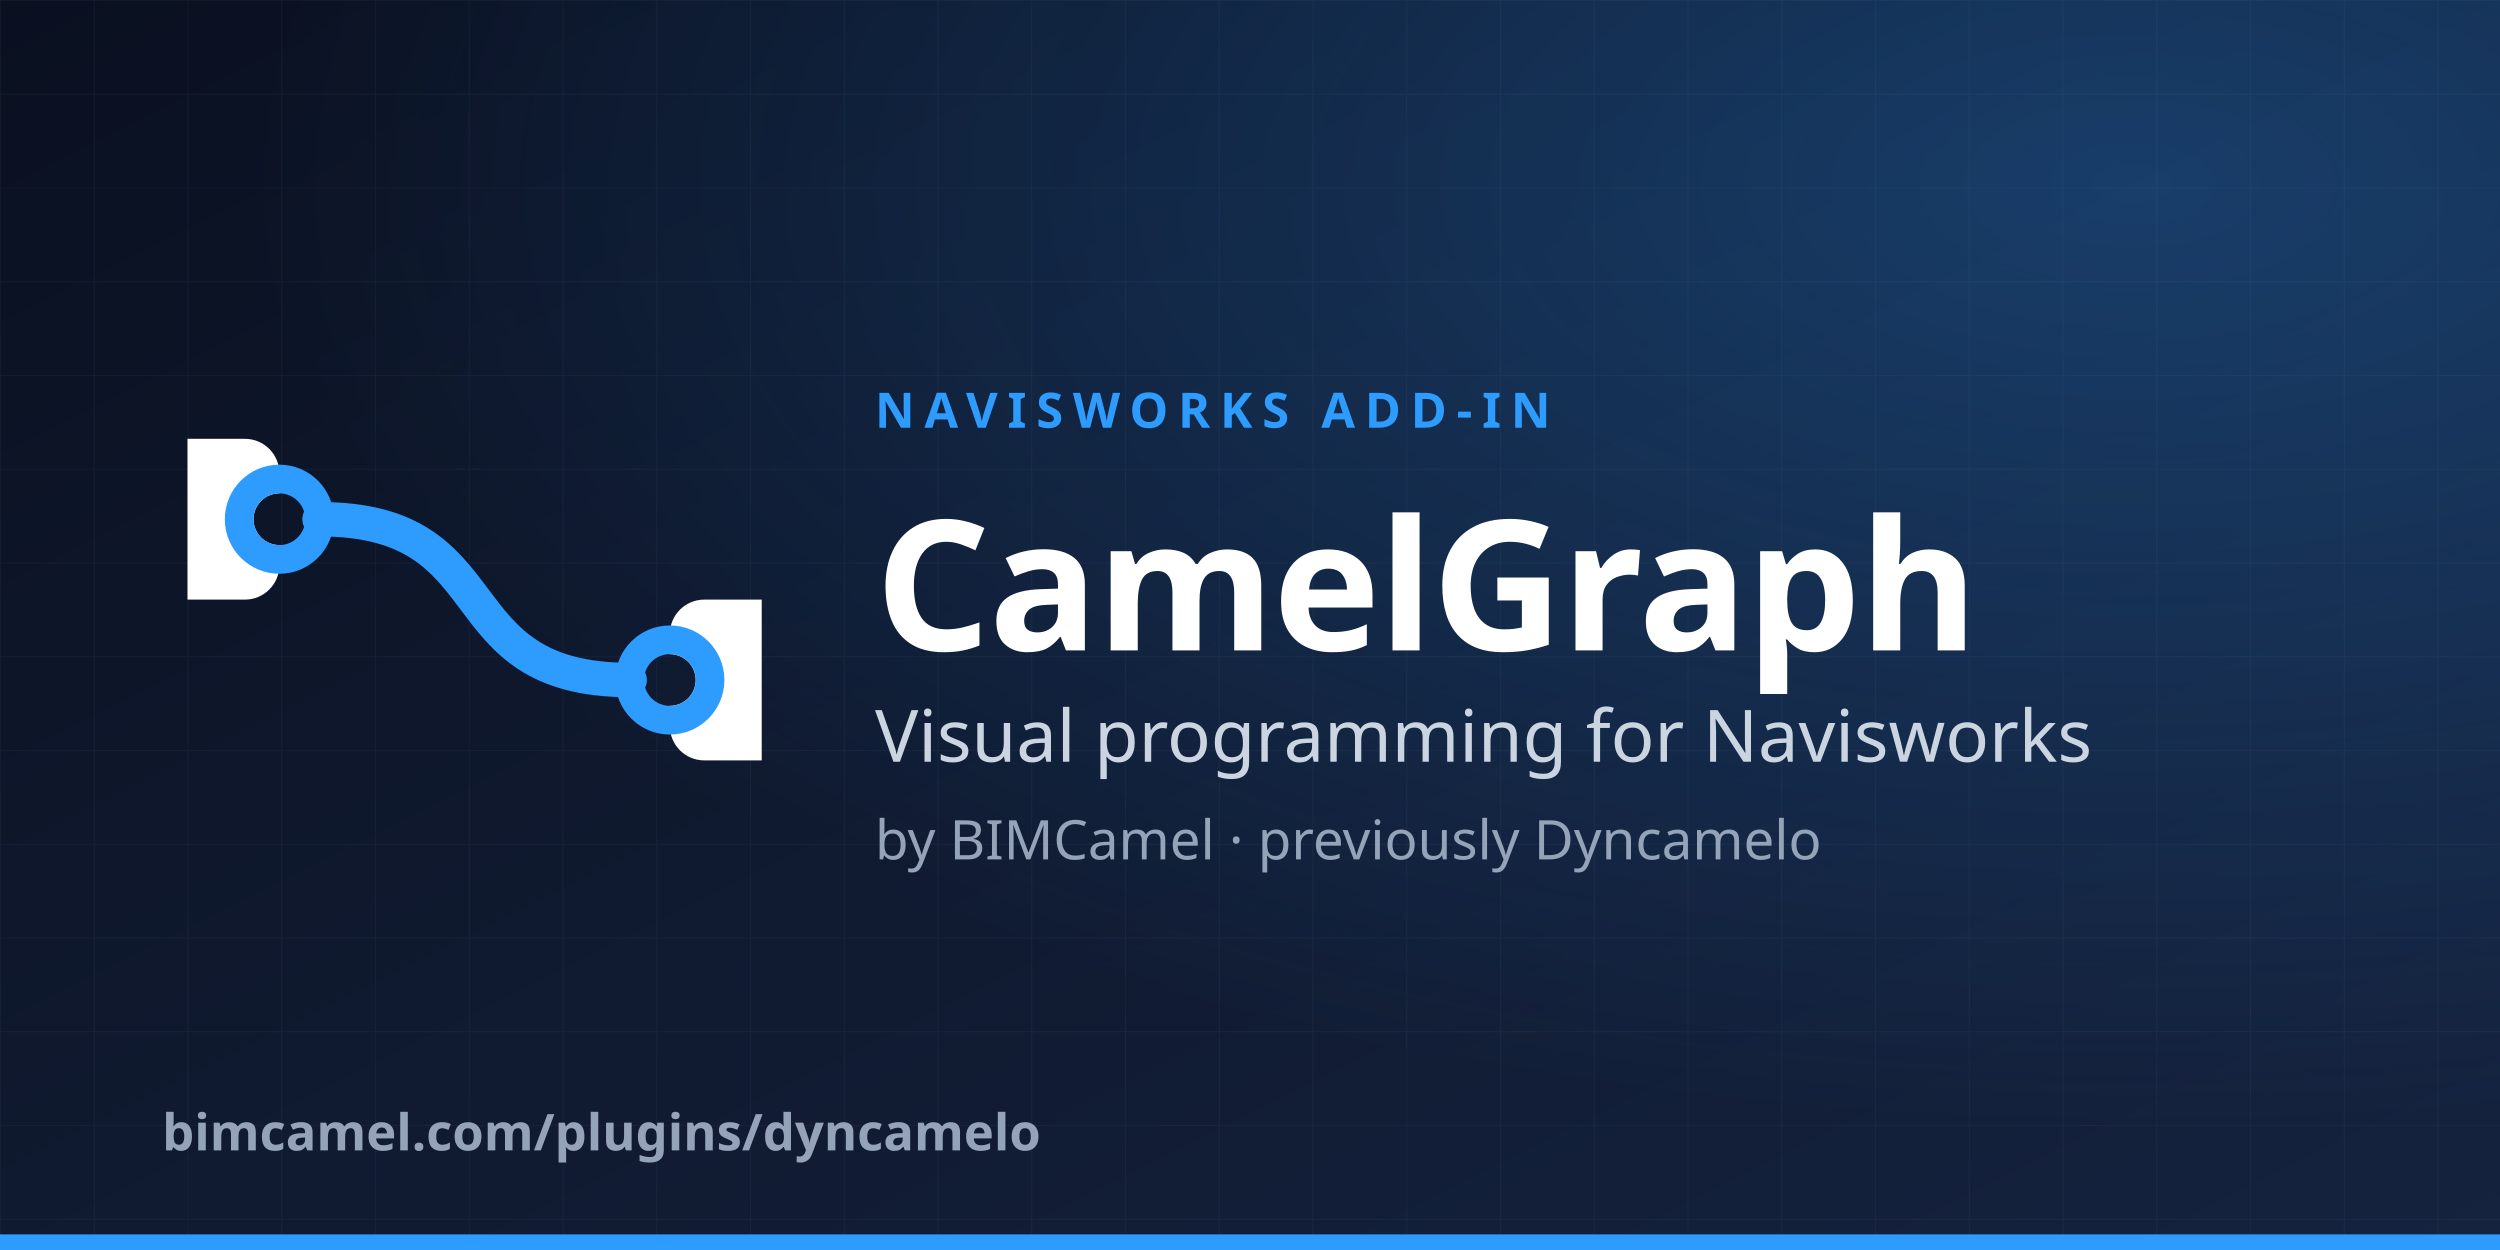
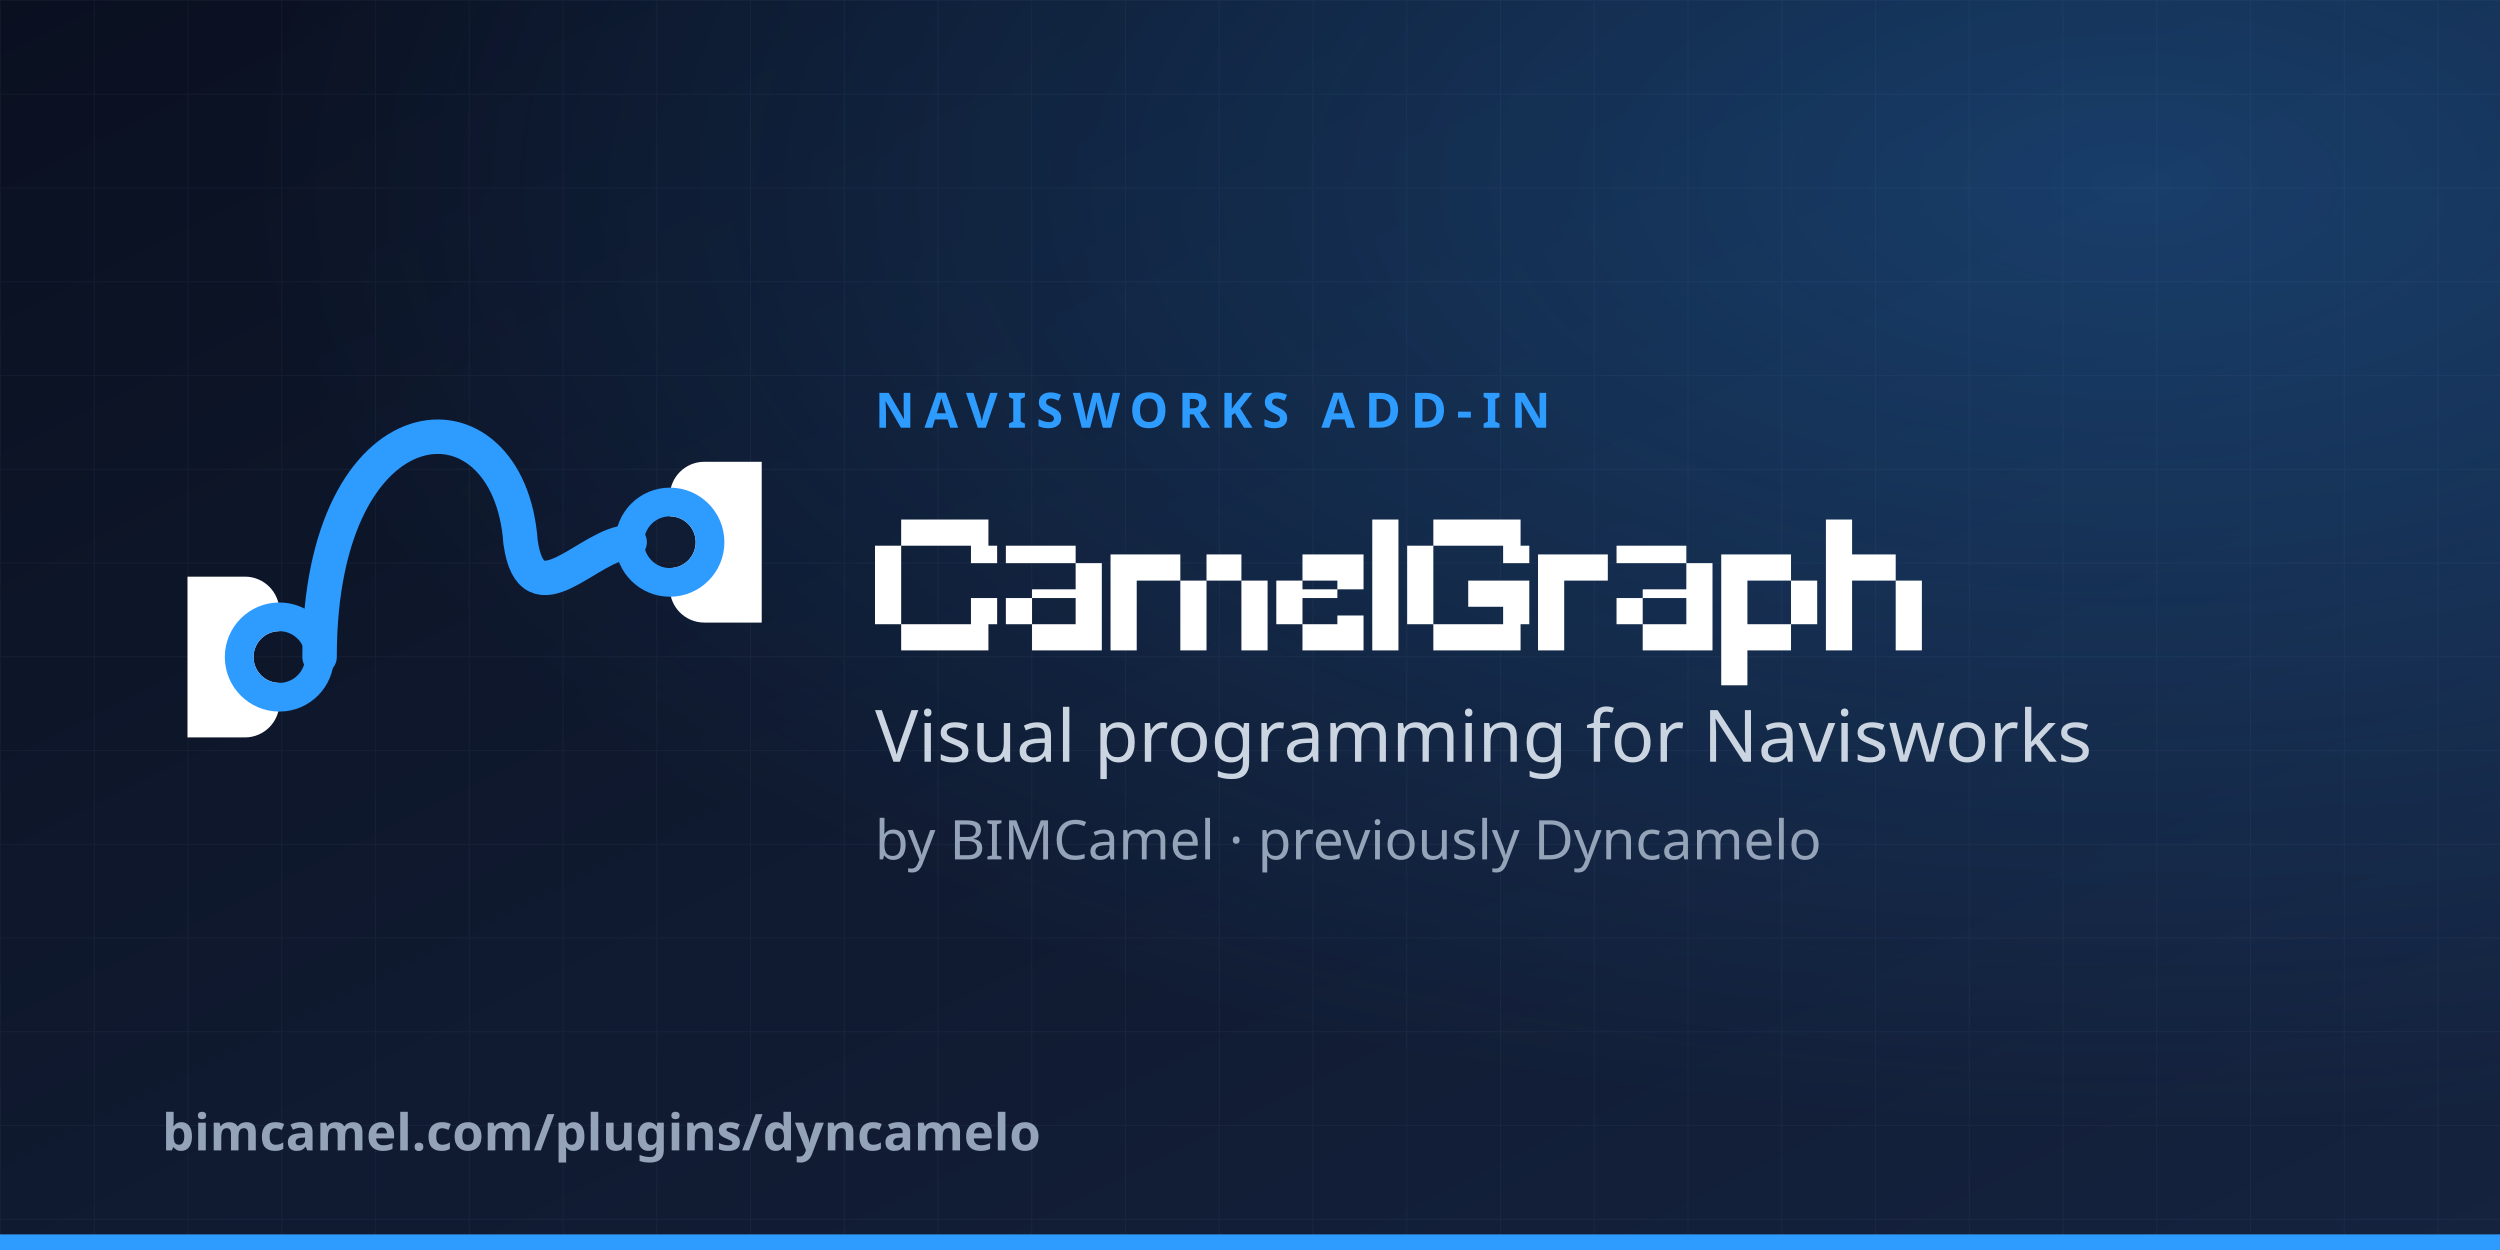
<svg xmlns="http://www.w3.org/2000/svg" viewBox="0 0 1280 640" width="1280" height="640">
  <defs>
    <linearGradient id="bg" x1="0" y1="0" x2="1" y2="1">
      <stop offset="0" stop-color="#0A1020" />
      <stop offset="1" stop-color="#15233F" />
    </linearGradient>
    <radialGradient id="wash" cx="0.85" cy="0.15" r="0.75">
      <stop offset="0" stop-color="#2E9BFF" stop-opacity="0.28" />
      <stop offset="1" stop-color="#2E9BFF" stop-opacity="0" />
    </radialGradient>
    <pattern id="grid" width="48" height="48" patternUnits="userSpaceOnUse">
      <path d="M48 0H0V48" fill="none" stroke="#94a3b8" stroke-opacity="0.06" />
    </pattern>
  </defs>
  <rect width="1280" height="640" fill="url(#bg)" />
  <rect width="1280" height="640" fill="url(#grid)" />
  <rect width="1280" height="640" fill="url(#wash)" />
  <svg x="96" y="160" viewBox="0 0 100 100" width="294" height="294">
    <defs>
      <clipPath id="c">
        <rect width="100" height="100" />
      </clipPath>
    </defs>
    <g clip-path="url(#c)">
      <g>
-         <path d="M-6 22 h16 a6 6 0 0 1 6 6 v3.5 a4.5 4.5 0 0 0 0 9.0 v3.5 a6 6 0 0 1 -6 6 h-16 z" fill="#FFFFFF" />
-         <path d="M106 50 h-16 a6 6 0 0 0 -6 6 v3.5 a4.5 4.5 0 0 1 0 9.0 v3.5 a6 6 0 0 0 6 6 h16 z" fill="#FFFFFF" />
-         <path d="M23.0 36.0 C56 36.0 44 64.0 77.0 64.0" fill="none" stroke="#2E9BFF" stroke-width="6" stroke-linecap="round" />
-         <circle cx="16.0" cy="36.0" r="7.0" fill="none" stroke="#2E9BFF" stroke-width="5.0" />
-         <circle cx="84.0" cy="64.0" r="7.0" fill="none" stroke="#2E9BFF" stroke-width="5.0" />
+         <path d="M-6 46 h16 a6 6 0 0 1 6 6 v3.5 a4.5 4.5 0 0 0 0 9.0 v3.5 a6 6 0 0 1 -6 6 h-16 z" fill="#FFFFFF" />
+         <path d="M106 26 h-16 a6 6 0 0 0 -6 6 v3.5 a4.5 4.5 0 0 1 0 9.0 v3.5 a6 6 0 0 0 6 6 h16 z" fill="#FFFFFF" />
+         <path d="M23 60 C23 14 56 12 58 40 C60 54 70 40 77 40" fill="none" stroke="#2E9BFF" stroke-width="6" stroke-linecap="round" />
+         <circle cx="16.0" cy="60.0" r="7.0" fill="none" stroke="#2E9BFF" stroke-width="5.0" />
+         <circle cx="84.0" cy="40.0" r="7.0" fill="none" stroke="#2E9BFF" stroke-width="5.0" />
      </g>
    </g>
  </svg>
  <text x="448" y="219" fill="#2E9BFF" font-family="Google Sans Flex" font-size="25" font-weight="600" letter-spacing="5" text-anchor="start">NAVISWORKS ADD-IN</text>
-   <text x="448" y="333" fill="#FFFFFF" font-family="Google Sans Flex" font-size="93" font-weight="700" letter-spacing="-1" text-anchor="start">CamelGraph</text>
+   <path transform="translate(448 333)" d="M13.4 -67h44.667v13.4h-44.667zM254.6 -67h13.4v67h-13.4zM285.867 -67h44.667v13.4h-44.667zM486.867 -67h13.4v67h-13.4zM0 -53.6h13.4v40.2h-13.4zM49.133 -53.6h13.4v8.933h-13.4zM67 -53.6h35.733v8.933h-35.733zM272.467 -53.6h13.4v40.2h-13.4zM321.6 -53.6h13.4v8.933h-13.4zM379.667 -53.6h35.733v8.933h-35.733zM120.6 -49.133h35.733v13.4h-35.733zM169.733 -49.133h17.867v13.4h-17.867zM218.867 -49.133h31.267v13.4h-31.267zM339.467 -49.133h35.733v13.4h-35.733zM433.267 -49.133h35.733v13.4h-35.733zM500.267 -49.133h22.333v13.4h-22.333zM102.733 -44.667h13.4v44.667h-13.4zM415.4 -44.667h13.4v44.667h-13.4zM120.6 -35.733h13.4v35.733h-13.4zM156.333 -35.733h13.4v35.733h-13.4zM187.6 -35.733h13.4v35.733h-13.4zM205.467 -35.733h13.4v22.333h-13.4zM236.733 -35.733h13.4v4.467h-13.4zM303.733 -35.733h31.267v13.4h-31.267zM339.467 -35.733h13.4v35.733h-13.4zM433.267 -35.733h13.4v53.6h-13.4zM469 -35.733h13.4v22.333h-13.4zM522.6 -35.733h13.4v35.733h-13.4zM80.4 -31.267h22.333v4.467h-22.333zM218.867 -31.267h17.867v4.467h-17.867zM393.067 -31.267h22.333v4.467h-22.333zM49.133 -26.8h13.4v13.4h-13.4zM67 -26.8h13.4v13.4h-13.4zM379.667 -26.8h13.4v13.4h-13.4zM321.6 -22.333h13.4v8.933h-13.4zM236.733 -17.867h13.4v17.867h-13.4zM13.4 -13.4h44.667v13.4h-44.667zM80.4 -13.4h22.333v13.4h-22.333zM218.867 -13.4h17.867v13.4h-17.867zM285.867 -13.4h44.667v13.4h-44.667zM393.067 -13.4h22.333v13.4h-22.333zM446.667 -13.4h22.333v13.4h-22.333z" fill="#FFFFFF" />
  <text x="448" y="390" fill="#CBD5E1" font-family="Google Sans Flex" font-size="37" font-weight="400" letter-spacing="0" text-anchor="start">Visual programming for Navisworks</text>
  <text x="448" y="440" fill="#94A3B8" font-family="Google Sans Flex" font-size="28" font-weight="500" letter-spacing="0" text-anchor="start">by BIMCamel · previously Dyncamelo</text>
  <text x="83" y="589" fill="#94A3B8" font-family="Google Sans Flex" font-size="26" font-weight="600" letter-spacing="0" text-anchor="start">bimcamel.com/plugins/dyncamelo</text>
  <rect x="0" y="632" width="1280" height="8" fill="#2E9BFF" />
</svg>
